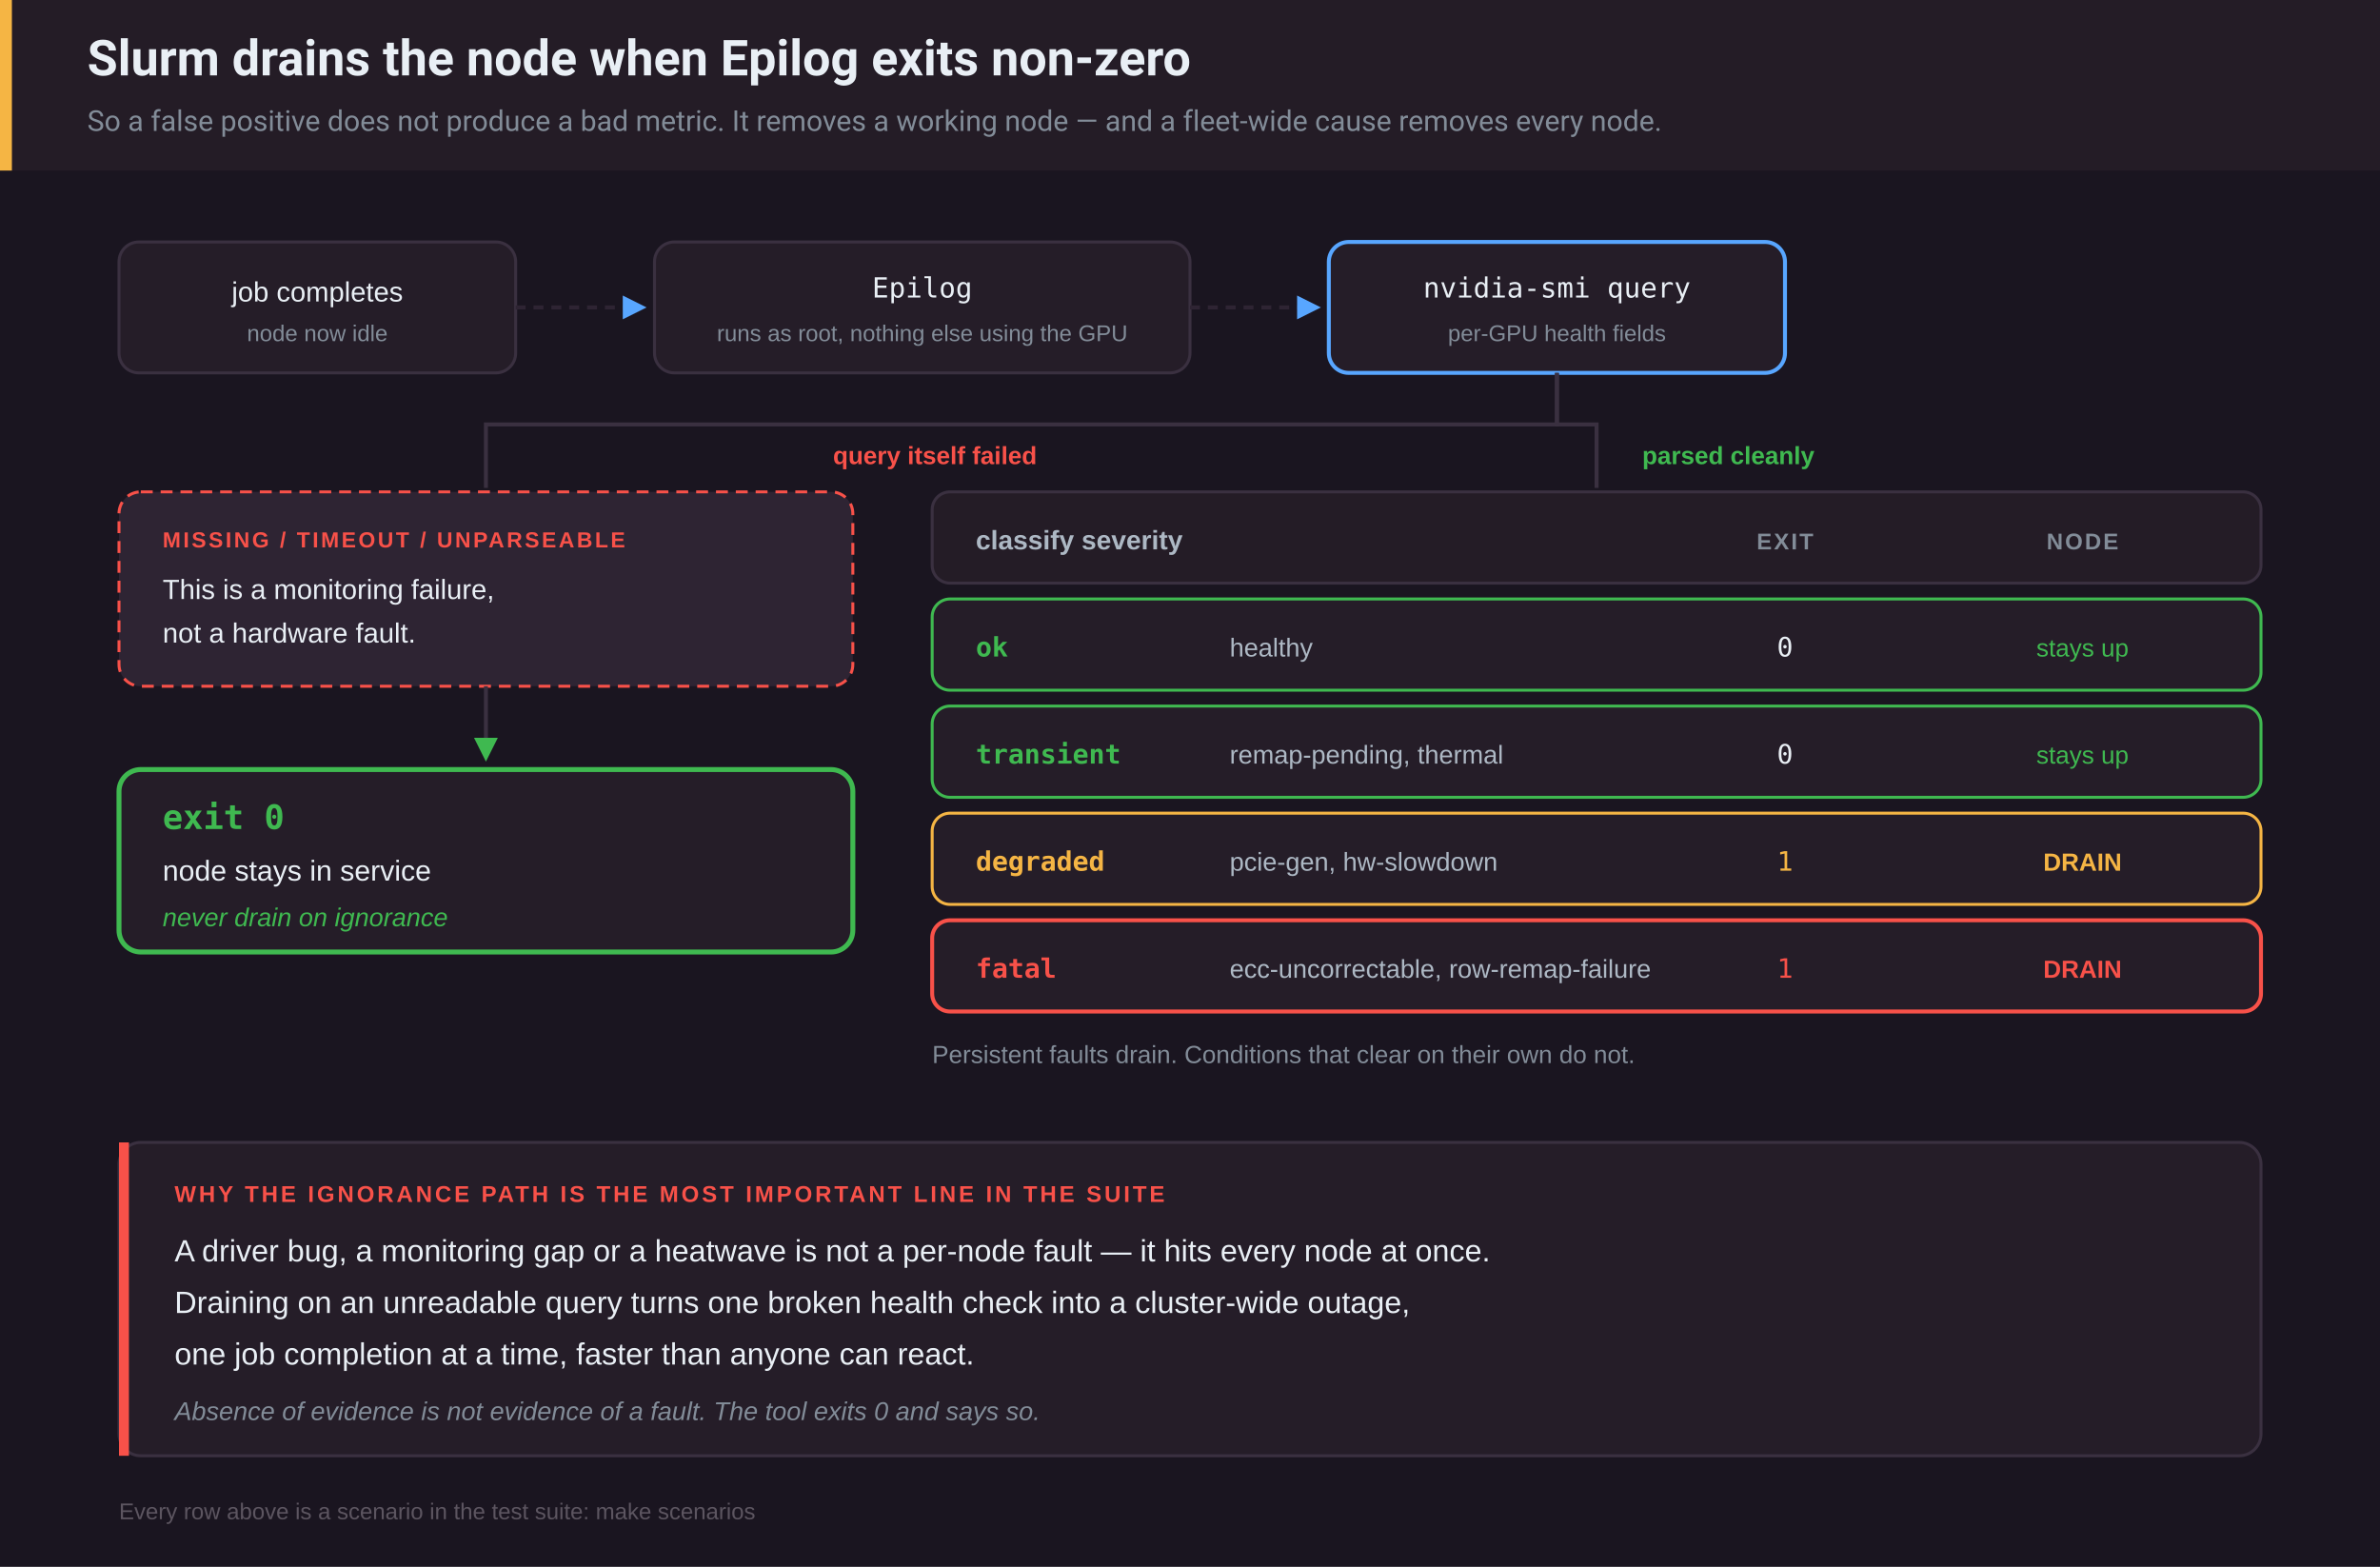
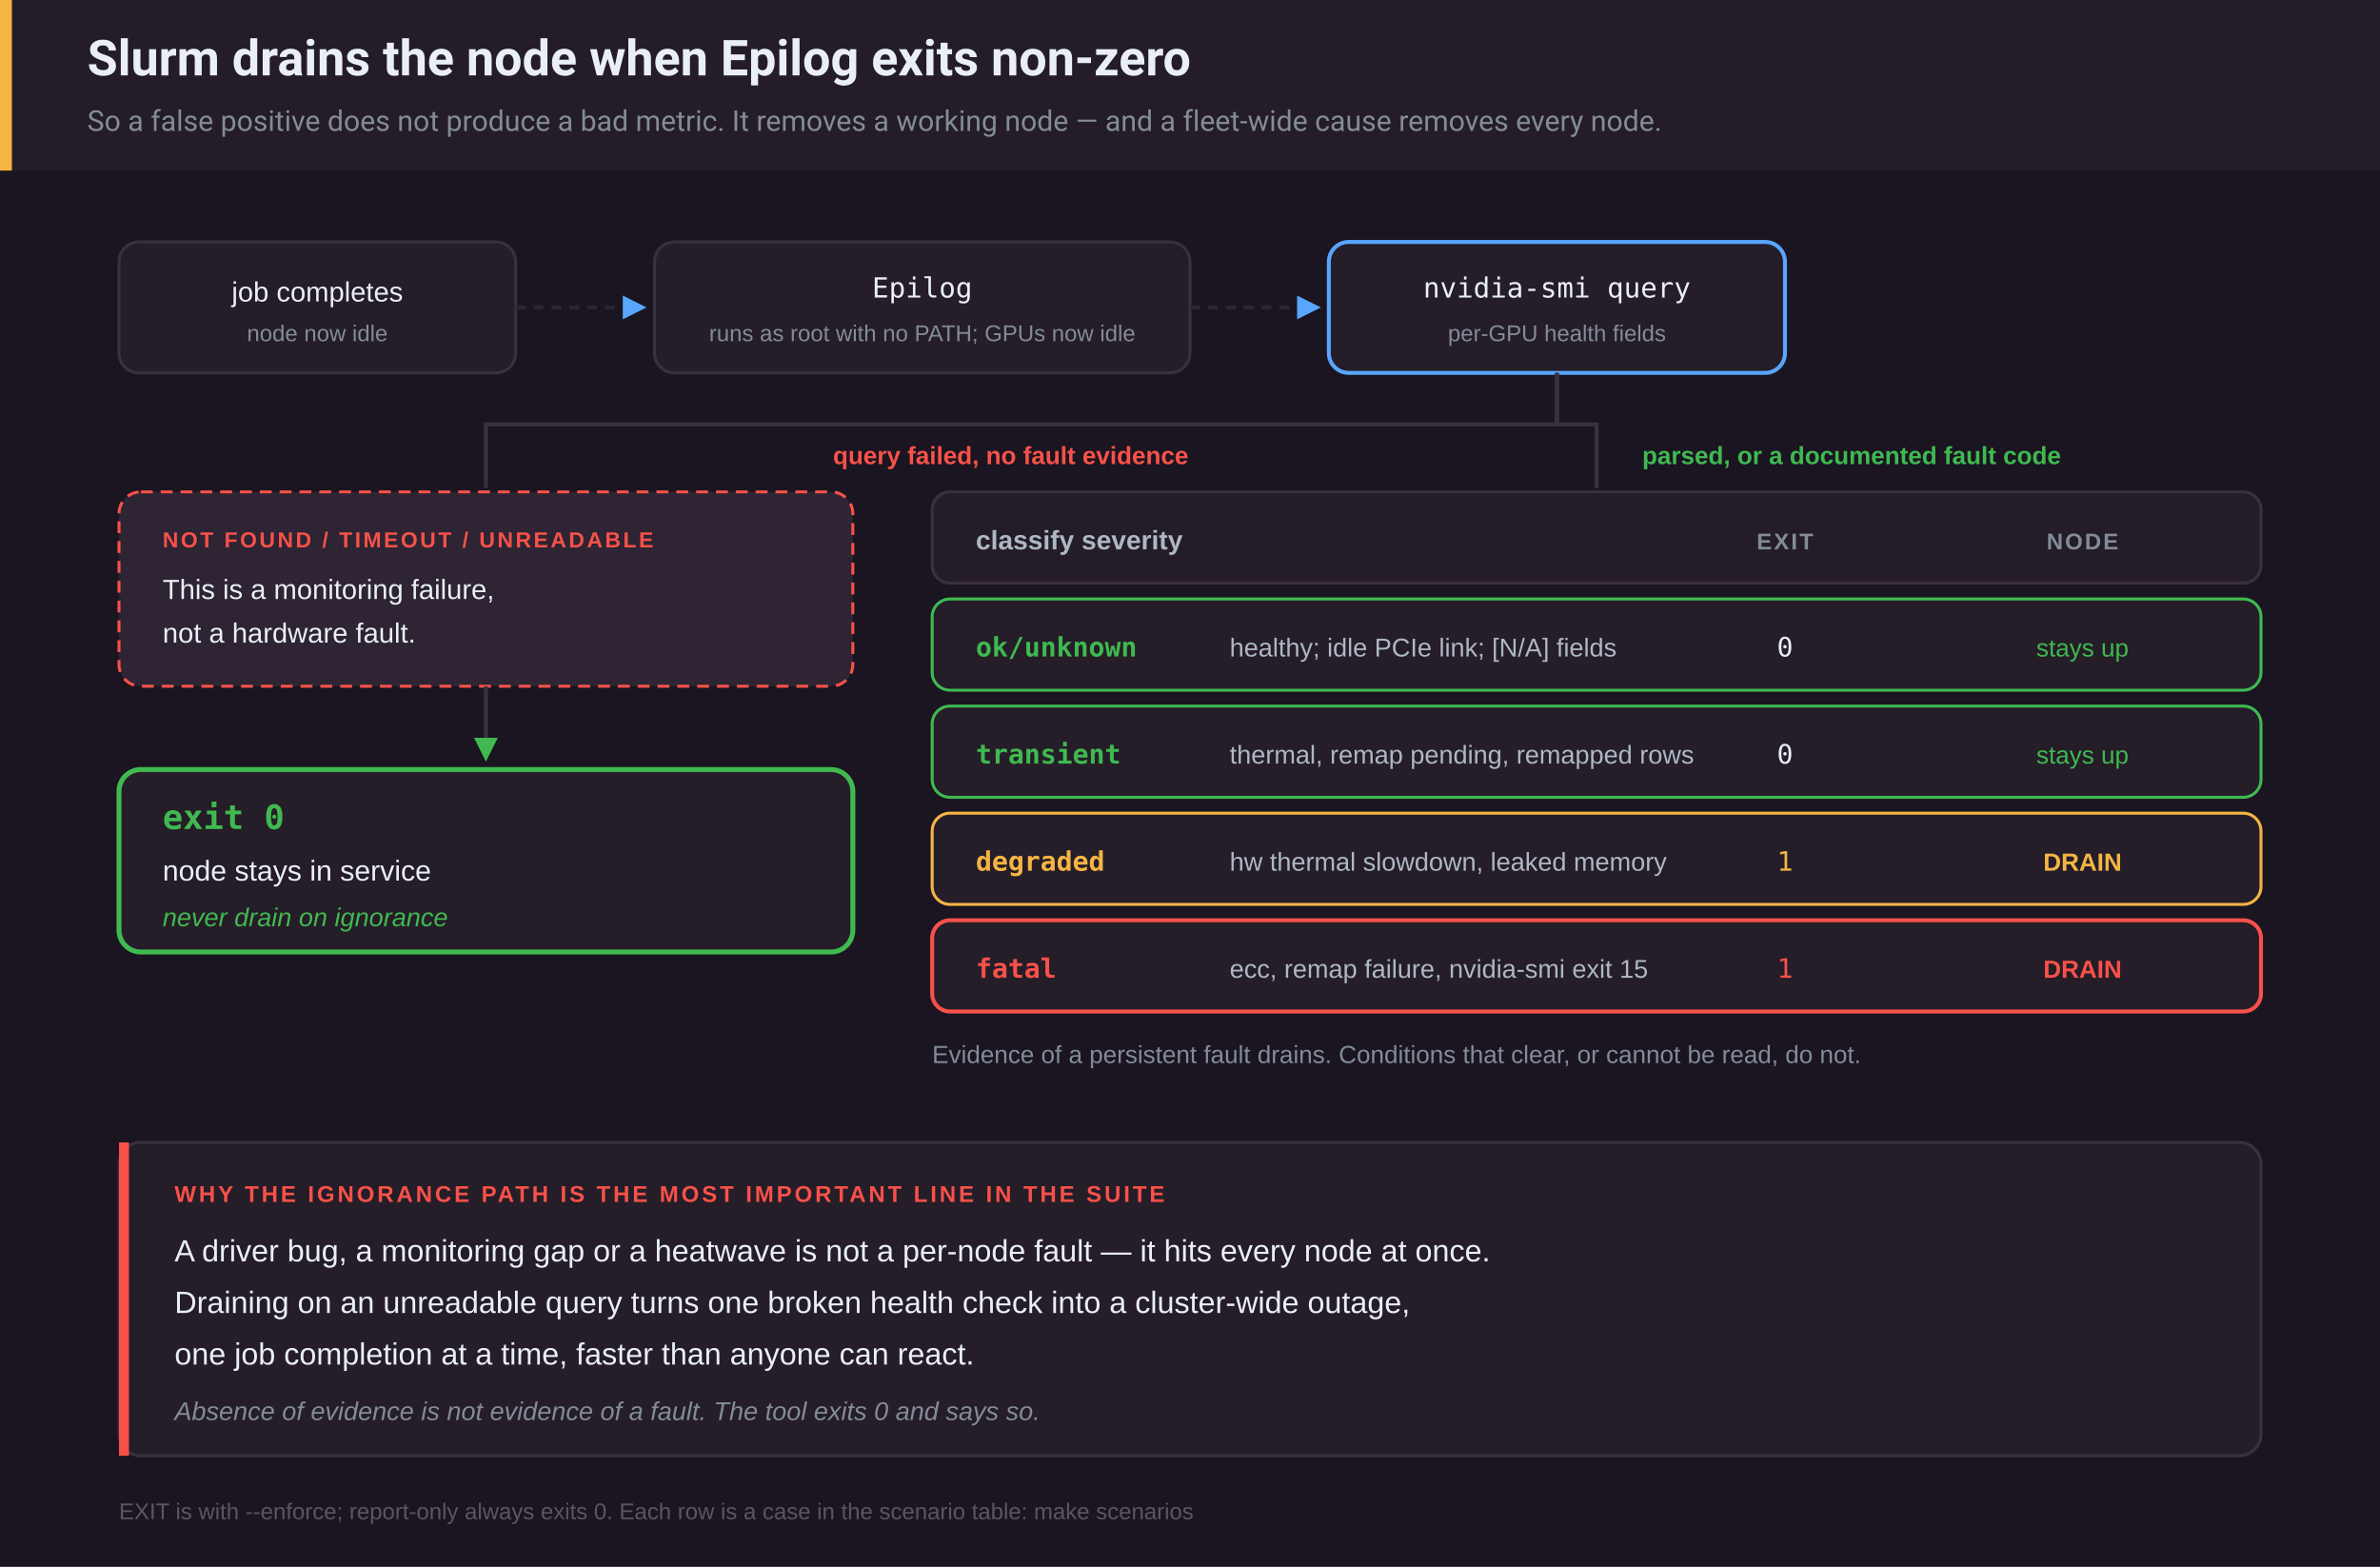
<svg xmlns="http://www.w3.org/2000/svg" width="1200" height="790" viewBox="0 0 1200 790" role="img" aria-labelledby="ttl dsc">
  <rect width="1200" height="790" fill="#1a1520" />
  <rect width="1200" height="86" fill="#241c26" />
  <rect width="6" height="86" fill="#f5b544" />
  <text x="44" y="38" font-family="ui-sans-serif,-apple-system,Segoe UI,Roboto,Helvetica,Arial,sans-serif" font-size="25" font-weight="700" fill="#e9eff5">Slurm drains the node when Epilog exits non-zero</text>
  <text x="44" y="66" font-family="ui-sans-serif,-apple-system,Segoe UI,Roboto,Helvetica,Arial,sans-serif" font-size="14.5" fill="#828c98">So a false positive does not produce a bad metric. It removes a working node — and a fleet-wide cause removes every node.</text>
  <rect x="60" y="122" width="200" height="66" rx="10" fill="#251d28" stroke="#3a3040" stroke-width="1.5" />
  <text x="160" y="152" font-family="ui-sans-serif,Arial,sans-serif" font-size="14" fill="#e9eff5" text-anchor="middle">job completes</text>
  <text x="160" y="172" font-family="ui-sans-serif,Arial,sans-serif" font-size="11.5" fill="#828c98" text-anchor="middle">node now idle</text>
  <line x1="260" y1="155" x2="316" y2="155" stroke="#2e2433" stroke-width="2" stroke-dasharray="5 4" />
  <polygon points="314,149 326,155 314,161" fill="#58a6ff" />
  <circle r="4.5" cx="260" cy="155" fill="#58a6ff" opacity="0">
    <animate attributeName="cx" values="260;316" dur="1.5s" repeatCount="indefinite" />
    <animate attributeName="opacity" values="0;1;1;0" keyTimes="0;0.15;0.85;1" dur="1.5s" repeatCount="indefinite" />
  </circle>
  <rect x="330" y="122" width="270" height="66" rx="10" fill="#251d28" stroke="#3a3040" stroke-width="1.5" />
  <text x="465" y="150" font-family="ui-monospace,Menlo,monospace" font-size="14" fill="#e9eff5" text-anchor="middle">Epilog</text>
-   <text x="465" y="172" font-family="ui-sans-serif,Arial,sans-serif" font-size="11.5" fill="#828c98" text-anchor="middle">runs as root, nothing else using the GPU</text>
+   <text x="465" y="172" font-family="ui-sans-serif,Arial,sans-serif" font-size="11.5" fill="#828c98" text-anchor="middle">runs as root with no PATH; GPUs now idle</text>
  <line x1="600" y1="155" x2="656" y2="155" stroke="#2e2433" stroke-width="2" stroke-dasharray="5 4" />
  <polygon points="654,149 666,155 654,161" fill="#58a6ff" />
  <circle r="4.5" cx="600" cy="155" fill="#58a6ff" opacity="0">
    <animate attributeName="cx" values="600;656" dur="1.5s" repeatCount="indefinite" begin="0.4s" />
    <animate attributeName="opacity" values="0;1;1;0" keyTimes="0;0.15;0.85;1" dur="1.5s" repeatCount="indefinite" begin="0.4s" />
  </circle>
  <rect x="670" y="122" width="230" height="66" rx="10" fill="#251d28" stroke="#58a6ff" stroke-width="2" />
  <text x="785" y="150" font-family="ui-monospace,Menlo,monospace" font-size="14" fill="#e9eff5" text-anchor="middle">nvidia-smi query</text>
  <text x="785" y="172" font-family="ui-sans-serif,Arial,sans-serif" font-size="11.5" fill="#828c98" text-anchor="middle">per-GPU health fields</text>
  <path d="M785,188 V214 H245 V246" fill="none" stroke="#3a3040" stroke-width="2" />
  <path d="M785,188 V214 H805 V246" fill="none" stroke="#3a3040" stroke-width="2" />
-   <text x="420" y="234" font-family="ui-sans-serif,Arial,sans-serif" font-size="12.5" font-weight="700" fill="#f85149">query itself failed</text>
-   <text x="828" y="234" font-family="ui-sans-serif,Arial,sans-serif" font-size="12.5" font-weight="700" fill="#3fb950">parsed cleanly</text>
+   <text x="420" y="234" font-family="ui-sans-serif,Arial,sans-serif" font-size="12.5" font-weight="700" fill="#f85149">query failed, no fault evidence</text>
+   <text x="828" y="234" font-family="ui-sans-serif,Arial,sans-serif" font-size="12.5" font-weight="700" fill="#3fb950">parsed, or a documented fault code</text>
  <rect x="60" y="248" width="370" height="98" rx="11" fill="#2e2433" stroke="#f85149" stroke-width="1.5" stroke-dasharray="6 4" />
-   <text x="82" y="276" font-family="ui-sans-serif,Arial,sans-serif" font-size="11" letter-spacing="1.2" font-weight="700" fill="#f85149">MISSING / TIMEOUT / UNPARSEABLE</text>
+   <text x="82" y="276" font-family="ui-sans-serif,Arial,sans-serif" font-size="11" letter-spacing="1.2" font-weight="700" fill="#f85149">NOT FOUND / TIMEOUT / UNREADABLE</text>
  <text x="82" y="302" font-family="ui-sans-serif,Arial,sans-serif" font-size="14" fill="#e9eff5">This is a monitoring failure,</text>
  <text x="82" y="324" font-family="ui-sans-serif,Arial,sans-serif" font-size="14" fill="#e9eff5">not a hardware fault.</text>
  <path d="M245,346 V374" fill="none" stroke="#3a3040" stroke-width="2" />
  <polygon points="239,372 245,384 251,372" fill="#3fb950" />
  <rect x="60" y="388" width="370" height="92" rx="11" fill="#251d28" stroke="#3fb950" stroke-width="2.5">
    <animate attributeName="opacity" values="1;0.55;1" dur="2.4s" repeatCount="indefinite" />
  </rect>
  <text x="82" y="418" font-family="ui-monospace,Menlo,monospace" font-size="17" font-weight="700" fill="#3fb950">exit 0</text>
  <text x="82" y="444" font-family="ui-sans-serif,Arial,sans-serif" font-size="14.5" fill="#e9eff5">node stays in service</text>
  <text x="82" y="467" font-family="ui-sans-serif,Arial,sans-serif" font-size="13" font-style="italic" fill="#3fb950">never drain on ignorance</text>
  <rect x="470" y="248" width="670" height="46" rx="9" fill="#241c26" stroke="#3a3040" stroke-width="1.5" />
  <text x="492" y="277" font-family="ui-sans-serif,Arial,sans-serif" font-size="13.5" font-weight="700" fill="#adb8c4">classify severity</text>
  <text x="900" y="277" font-family="ui-sans-serif,Arial,sans-serif" font-size="11.5" letter-spacing="1" font-weight="700" fill="#828c98" text-anchor="middle">EXIT</text>
  <text x="1050" y="277" font-family="ui-sans-serif,Arial,sans-serif" font-size="11.5" letter-spacing="1" font-weight="700" fill="#828c98" text-anchor="middle">NODE</text>
  <rect x="470" y="302" width="670" height="46" rx="9" fill="#251d28" stroke="#3fb950" stroke-width="1.5" />
-   <text x="492" y="331" font-family="ui-monospace,Menlo,monospace" font-size="13.5" font-weight="600" fill="#3fb950">ok</text>
-   <text x="620" y="331" font-family="ui-sans-serif,Arial,sans-serif" font-size="13" fill="#adb8c4">healthy</text>
+   <text x="492" y="331" font-family="ui-monospace,Menlo,monospace" font-size="13.5" font-weight="600" fill="#3fb950">ok/unknown</text>
+   <text x="620" y="331" font-family="ui-sans-serif,Arial,sans-serif" font-size="13" fill="#adb8c4">healthy; idle PCIe link; [N/A] fields</text>
  <text x="900" y="331" font-family="ui-monospace,Menlo,monospace" font-size="13.5" fill="#e9eff5" text-anchor="middle">0</text>
  <text x="1050" y="331" font-family="ui-sans-serif,Arial,sans-serif" font-size="12.5" fill="#3fb950" text-anchor="middle">stays up</text>
  <rect x="470" y="356" width="670" height="46" rx="9" fill="#251d28" stroke="#3fb950" stroke-width="1.5" />
  <text x="492" y="385" font-family="ui-monospace,Menlo,monospace" font-size="13.5" font-weight="600" fill="#3fb950">transient</text>
-   <text x="620" y="385" font-family="ui-sans-serif,Arial,sans-serif" font-size="13" fill="#adb8c4">remap-pending, thermal</text>
+   <text x="620" y="385" font-family="ui-sans-serif,Arial,sans-serif" font-size="13" fill="#adb8c4">thermal, remap pending, remapped rows</text>
  <text x="900" y="385" font-family="ui-monospace,Menlo,monospace" font-size="13.5" fill="#e9eff5" text-anchor="middle">0</text>
  <text x="1050" y="385" font-family="ui-sans-serif,Arial,sans-serif" font-size="12.5" fill="#3fb950" text-anchor="middle">stays up</text>
  <rect x="470" y="410" width="670" height="46" rx="9" fill="#251d28" stroke="#f5b544" stroke-width="1.5" />
  <text x="492" y="439" font-family="ui-monospace,Menlo,monospace" font-size="13.5" font-weight="600" fill="#f5b544">degraded</text>
-   <text x="620" y="439" font-family="ui-sans-serif,Arial,sans-serif" font-size="13" fill="#adb8c4">pcie-gen, hw-slowdown</text>
+   <text x="620" y="439" font-family="ui-sans-serif,Arial,sans-serif" font-size="13" fill="#adb8c4">hw thermal slowdown, leaked memory</text>
  <text x="900" y="439" font-family="ui-monospace,Menlo,monospace" font-size="13.5" fill="#f5b544" text-anchor="middle">1</text>
  <text x="1050" y="439" font-family="ui-sans-serif,Arial,sans-serif" font-size="12.5" font-weight="700" fill="#f5b544" text-anchor="middle">DRAIN</text>
  <rect x="470" y="464" width="670" height="46" rx="9" fill="#251d28" stroke="#f85149" stroke-width="2" />
  <text x="492" y="493" font-family="ui-monospace,Menlo,monospace" font-size="13.5" font-weight="600" fill="#f85149">fatal</text>
-   <text x="620" y="493" font-family="ui-sans-serif,Arial,sans-serif" font-size="13" fill="#adb8c4">ecc-uncorrectable, row-remap-failure</text>
+   <text x="620" y="493" font-family="ui-sans-serif,Arial,sans-serif" font-size="13" fill="#adb8c4">ecc, remap failure, nvidia-smi exit 15</text>
  <text x="900" y="493" font-family="ui-monospace,Menlo,monospace" font-size="13.5" fill="#f85149" text-anchor="middle">1</text>
  <text x="1050" y="493" font-family="ui-sans-serif,Arial,sans-serif" font-size="12.5" font-weight="700" fill="#f85149" text-anchor="middle">DRAIN</text>
-   <text x="470" y="536" font-family="ui-sans-serif,Arial,sans-serif" font-size="12.5" fill="#828c98">Persistent faults drain. Conditions that clear on their own do not.</text>
+   <text x="470" y="536" font-family="ui-sans-serif,Arial,sans-serif" font-size="12.5" fill="#828c98">Evidence of a persistent fault drains. Conditions that clear, or cannot be read, do not.</text>
  <rect x="60" y="576" width="1080" height="158" rx="11" fill="#251d28" stroke="#3a3040" stroke-width="1.5" />
  <rect x="60" y="576" width="5" height="158" fill="#f85149" />
  <text x="88" y="606" font-family="ui-sans-serif,Arial,sans-serif" font-size="11.5" letter-spacing="1.4" font-weight="700" fill="#f85149">WHY THE IGNORANCE PATH IS THE MOST IMPORTANT LINE IN THE SUITE</text>
  <text x="88" y="636" font-family="ui-sans-serif,Arial,sans-serif" font-size="15.5" fill="#e9eff5">A driver bug, a monitoring gap or a heatwave is not a per-node fault — it hits every node at once.</text>
  <text x="88" y="662" font-family="ui-sans-serif,Arial,sans-serif" font-size="15.5" fill="#e9eff5">Draining on an unreadable query turns one broken health check into a cluster-wide outage,</text>
  <text x="88" y="688" font-family="ui-sans-serif,Arial,sans-serif" font-size="15.5" fill="#e9eff5">one job completion at a time, faster than anyone can react.</text>
  <text x="88" y="716" font-family="ui-sans-serif,Arial,sans-serif" font-size="13" font-style="italic" fill="#828c98">Absence of evidence is not evidence of a fault. The tool exits 0 and says so.</text>
-   <text x="60" y="766" font-family="ui-sans-serif,Arial,sans-serif" font-size="11.5" fill="#5c5560">Every row above is a scenario in the test suite: make scenarios</text>
+   <text x="60" y="766" font-family="ui-sans-serif,Arial,sans-serif" font-size="11.5" fill="#5c5560">EXIT is with --enforce; report-only always exits 0. Each row is a case in the scenario table: make scenarios</text>
</svg>
